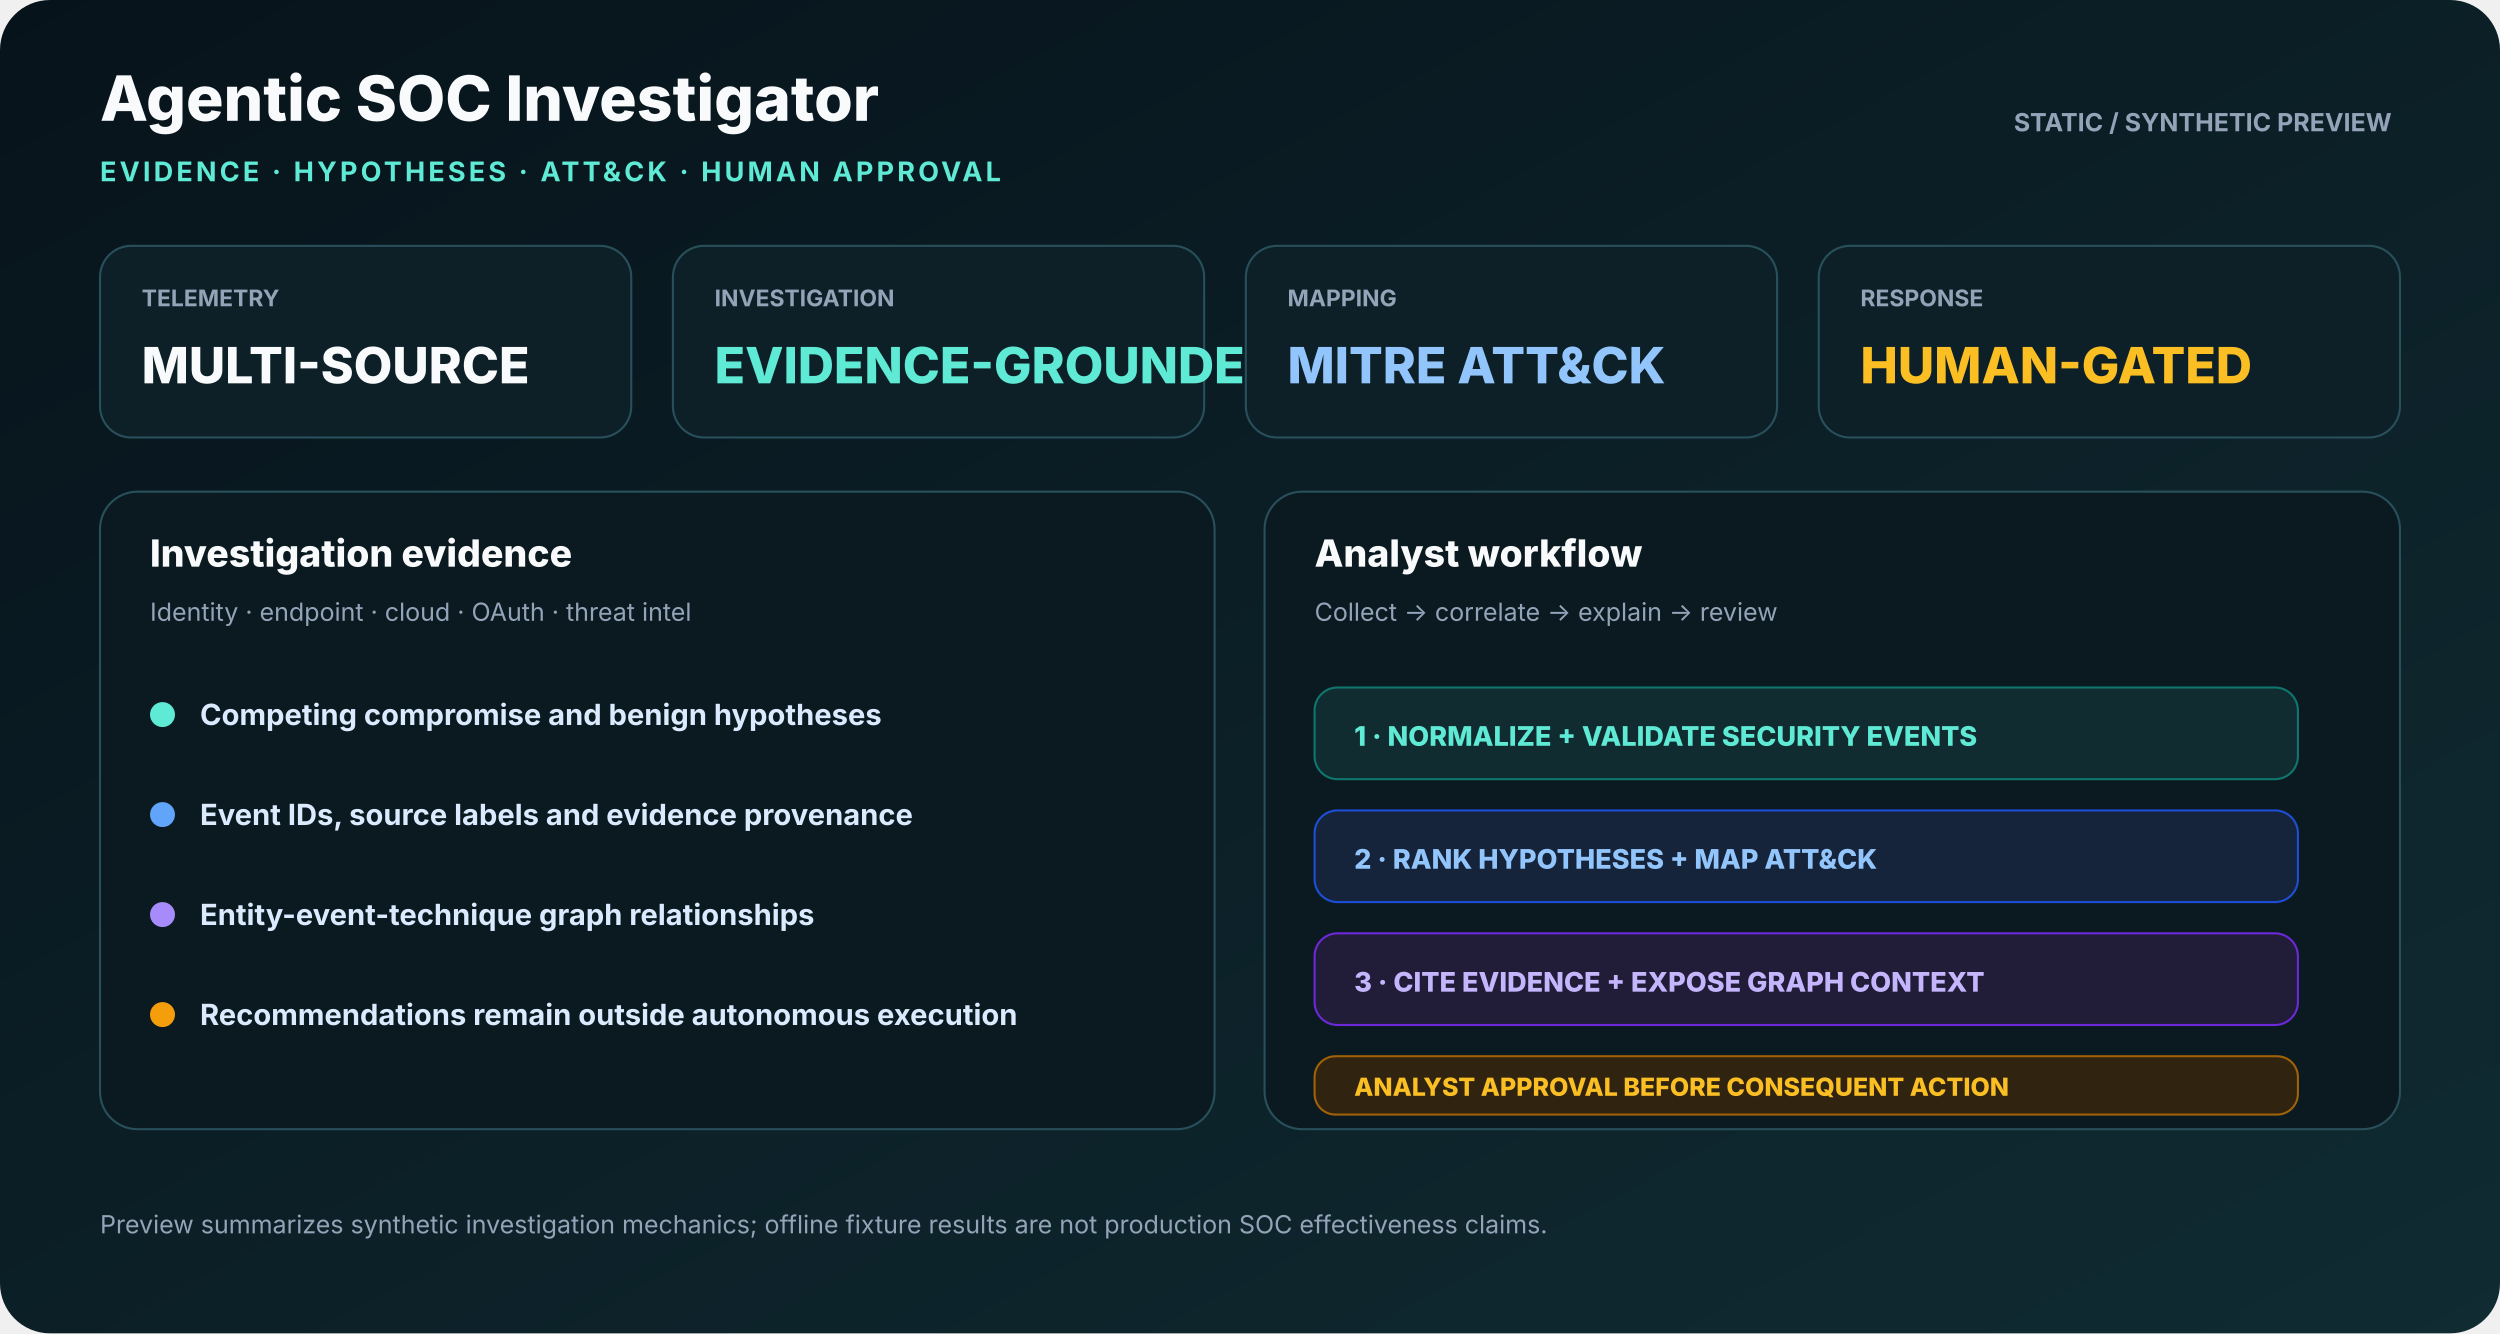
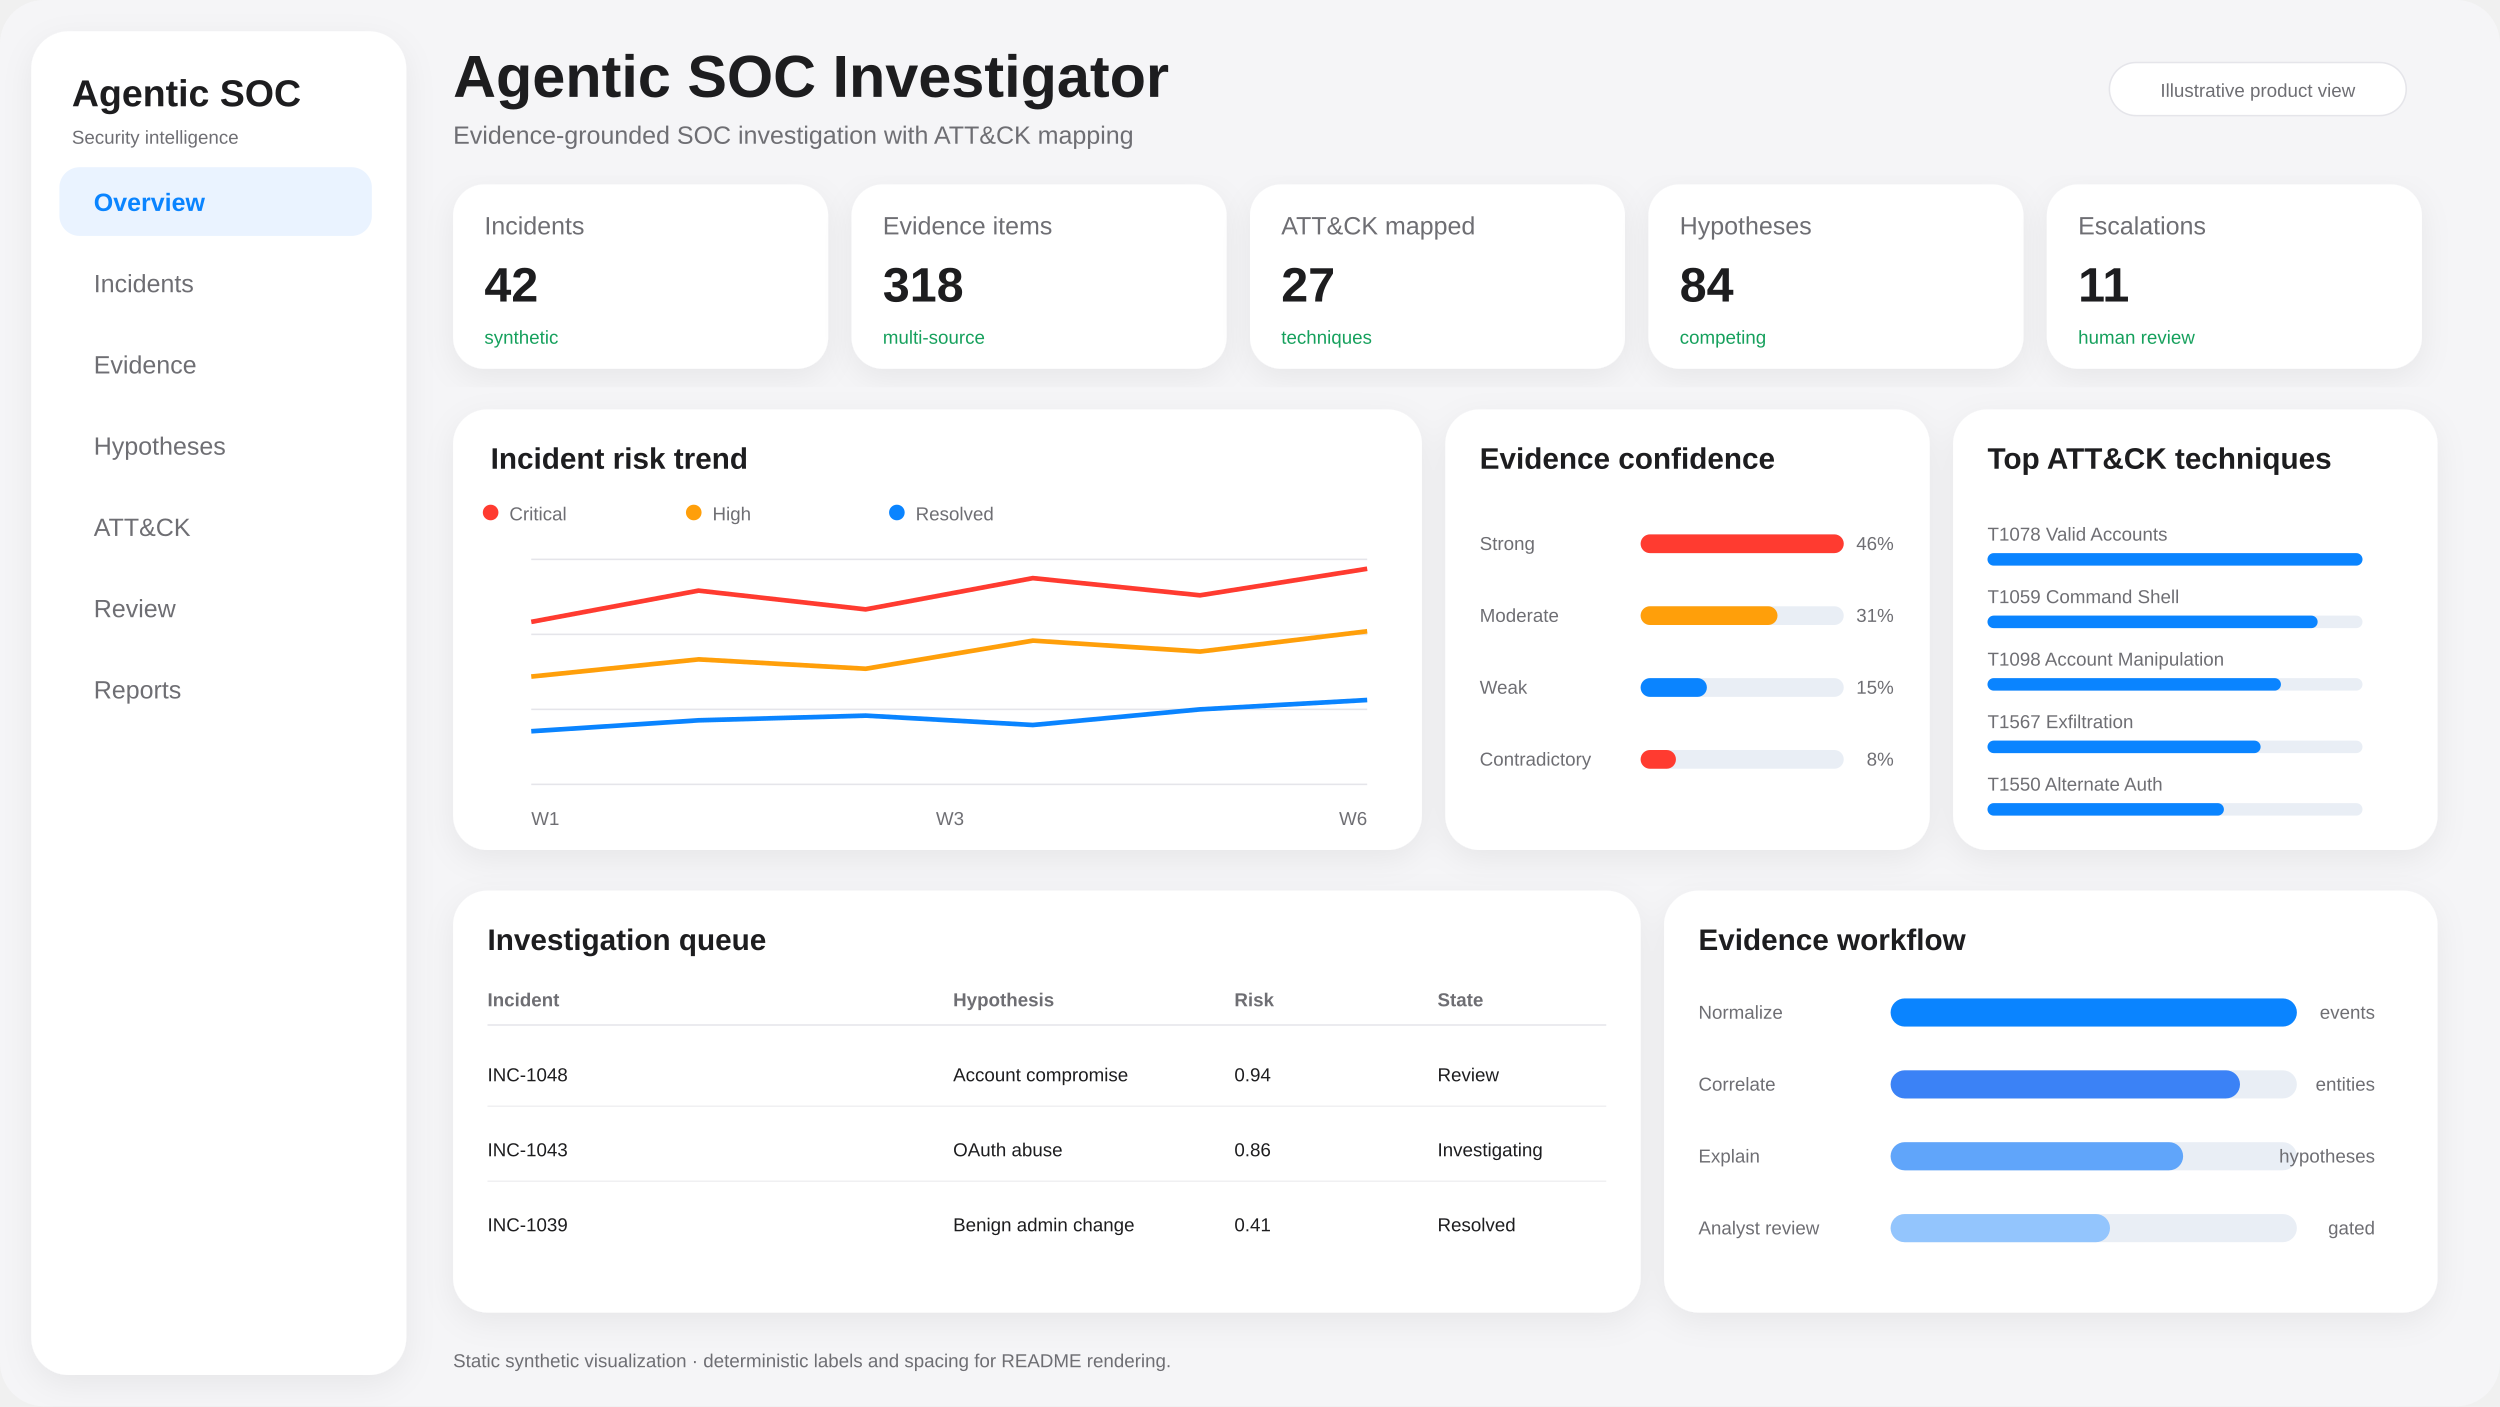
- <svg xmlns="http://www.w3.org/2000/svg" width="1200" height="640" viewBox="0 0 1200 640" role="img" aria-labelledby="title desc">
+ <svg xmlns="http://www.w3.org/2000/svg" width="1600" height="900" viewBox="0 0 1600 900">
  <defs>
-     <linearGradient id="bg" x1="0" y1="0" x2="1" y2="1">
-       <stop stop-color="#07131b" />
-       <stop offset="1" stop-color="#102b32" />
-     </linearGradient>
+     <style>text{font-family:-apple-system,BlinkMacSystemFont,"Segoe UI",Arial,sans-serif;fill:#1d1d1f}.m{fill:#6e6e73}.b{fill:#0a84ff}.g{fill:#15a05c}.r{fill:#ff3b30}.o{fill:#ff9f0a}.card{fill:#fff}.grid{stroke:#e5e5ea}.sm{font-size:12px}.md{font-size:16px}.h{font-weight:700}</style>
+     <filter id="s">
+       <feDropShadow dx="0" dy="6" stdDeviation="10" flood-opacity=".06" />
+     </filter>
  </defs>
-   <rect width="1200" height="640" rx="24" fill="url(#bg)" />
-   <g font-family="Inter,Arial,sans-serif">
-     <text x="48" y="58" font-size="30" font-weight="800" fill="#f8fafc">Agentic SOC Investigator</text>
-     <text x="48" y="87" font-size="13" font-weight="700" letter-spacing="1.5" fill="#5eead4">EVIDENCE · HYPOTHESES · ATT&amp;CK · HUMAN APPROVAL</text>
-     <text x="1148" y="63" text-anchor="end" font-size="12" font-weight="700" fill="#94a3b8">STATIC / SYNTHETIC PREVIEW</text>
-     <rect x="48" y="118" width="255" height="92" rx="15" fill="#0d2027" stroke="#28505b" />
-     <text x="68" y="147" font-size="11" font-weight="700" fill="#94a3b8">TELEMETRY</text>
-     <text x="68" y="184" font-size="24" font-weight="800" fill="#f8fafc">MULTI-SOURCE</text>
-     <rect x="323" y="118" width="255" height="92" rx="15" fill="#0d2027" stroke="#28505b" />
-     <text x="343" y="147" font-size="11" font-weight="700" fill="#94a3b8">INVESTIGATION</text>
-     <text x="343" y="184" font-size="24" font-weight="800" fill="#5eead4">EVIDENCE-GROUNDED</text>
-     <rect x="598" y="118" width="255" height="92" rx="15" fill="#0d2027" stroke="#28505b" />
-     <text x="618" y="147" font-size="11" font-weight="700" fill="#94a3b8">MAPPING</text>
-     <text x="618" y="184" font-size="24" font-weight="800" fill="#93c5fd">MITRE ATT&amp;CK</text>
-     <rect x="873" y="118" width="279" height="92" rx="15" fill="#0d2027" stroke="#28505b" />
-     <text x="893" y="147" font-size="11" font-weight="700" fill="#94a3b8">RESPONSE</text>
-     <text x="893" y="184" font-size="24" font-weight="800" fill="#fbbf24">HUMAN-GATED</text>
-     <rect x="48" y="236" width="535" height="306" rx="18" fill="#0b1a20" stroke="#28505b" />
-     <text x="72" y="272" font-size="18" font-weight="800" fill="#f8fafc">Investigation evidence</text>
-     <text x="72" y="298" font-size="12" fill="#94a3b8">Identity · endpoint · cloud · OAuth · threat intel</text>
-     <circle cx="78" cy="343" r="6" fill="#5eead4" />
-     <text x="96" y="348" font-size="14" font-weight="650" fill="#dbeafe">Competing compromise and benign hypotheses</text>
-     <circle cx="78" cy="391" r="6" fill="#60a5fa" />
-     <text x="96" y="396" font-size="14" font-weight="650" fill="#dbeafe">Event IDs, source labels and evidence provenance</text>
-     <circle cx="78" cy="439" r="6" fill="#a78bfa" />
-     <text x="96" y="444" font-size="14" font-weight="650" fill="#dbeafe">Entity-event-technique graph relationships</text>
-     <circle cx="78" cy="487" r="6" fill="#f59e0b" />
-     <text x="96" y="492" font-size="14" font-weight="650" fill="#dbeafe">Recommendations remain outside autonomous execution</text>
-     <rect x="607" y="236" width="545" height="306" rx="18" fill="#0b1a20" stroke="#28505b" />
-     <text x="631" y="272" font-size="18" font-weight="800" fill="#f8fafc">Analyst workflow</text>
-     <text x="631" y="298" font-size="12" fill="#94a3b8">Collect → correlate → explain → review</text>
-     <rect x="631" y="330" width="472" height="44" rx="11" fill="#102c30" stroke="#0f766e" />
-     <text x="650" y="358" font-size="13" font-weight="800" fill="#5eead4">1 · NORMALIZE + VALIDATE SECURITY EVENTS</text>
-     <rect x="631" y="389" width="472" height="44" rx="11" fill="#15243a" stroke="#1d4ed8" />
-     <text x="650" y="417" font-size="13" font-weight="800" fill="#93c5fd">2 · RANK HYPOTHESES + MAP ATT&amp;CK</text>
-     <rect x="631" y="448" width="472" height="44" rx="11" fill="#211c38" stroke="#6d28d9" />
-     <text x="650" y="476" font-size="13" font-weight="800" fill="#c4b5fd">3 · CITE EVIDENCE + EXPOSE GRAPH CONTEXT</text>
-     <rect x="631" y="507" width="472" height="28" rx="10" fill="#302410" stroke="#a16207" />
-     <text x="650" y="526" font-size="12" font-weight="800" fill="#fbbf24">ANALYST APPROVAL BEFORE CONSEQUENT ACTION</text>
-     <text x="48" y="592" font-size="12" fill="#94a3b8">Preview summarizes synthetic investigation mechanics; offline fixture results are not production SOC effectiveness claims.</text>
+   <rect width="1600" height="900" rx="28" fill="#f5f5f7" />
+   <rect x="20" y="20" width="240" height="860" rx="24" class="card" filter="url(#s)" />
+   <text x="46" y="68" font-size="24" class="h">Agentic SOC</text>
+   <text x="46" y="92" class="m sm">Security intelligence</text>
+   <rect x="38" y="107" width="200" height="44" rx="13" fill="#eaf3ff" />
+   <text x="60" y="135" class="b md h">Overview</text>
+   <text x="60" y="187" class="m md">Incidents</text>
+   <text x="60" y="239" class="m md">Evidence</text>
+   <text x="60" y="291" class="m md">Hypotheses</text>
+   <text x="60" y="343" class="m md">ATT&amp;CK</text>
+   <text x="60" y="395" class="m md">Review</text>
+   <text x="60" y="447" class="m md">Reports</text>
+   <text x="290" y="62" font-size="38" class="h">Agentic SOC Investigator</text>
+   <text x="290" y="92" class="m md">Evidence-grounded SOC investigation with ATT&amp;CK mapping</text>
+   <rect x="1350" y="40" width="190" height="34" rx="17" fill="#fff" stroke="#e5e5ea" />
+   <text x="1445" y="62" text-anchor="middle" class="m sm">Illustrative product view</text>
+   <g filter="url(#s)">
+     <rect x="290" y="118" width="240" height="118" rx="20" class="card" />
  </g>
+   <text x="310" y="150" class="m md">Incidents</text>
+   <text x="310" y="193" font-size="31" class="h">42</text>
+   <text x="310" y="220" class="g sm">synthetic</text>
+   <g filter="url(#s)">
+     <rect x="545" y="118" width="240" height="118" rx="20" class="card" />
+   </g>
+   <text x="565" y="150" class="m md">Evidence items</text>
+   <text x="565" y="193" font-size="31" class="h">318</text>
+   <text x="565" y="220" class="g sm">multi-source</text>
+   <g filter="url(#s)">
+     <rect x="800" y="118" width="240" height="118" rx="20" class="card" />
+   </g>
+   <text x="820" y="150" class="m md">ATT&amp;CK mapped</text>
+   <text x="820" y="193" font-size="31" class="h">27</text>
+   <text x="820" y="220" class="g sm">techniques</text>
+   <g filter="url(#s)">
+     <rect x="1055" y="118" width="240" height="118" rx="20" class="card" />
+   </g>
+   <text x="1075" y="150" class="m md">Hypotheses</text>
+   <text x="1075" y="193" font-size="31" class="h">84</text>
+   <text x="1075" y="220" class="g sm">competing</text>
+   <g filter="url(#s)">
+     <rect x="1310" y="118" width="240" height="118" rx="20" class="card" />
+   </g>
+   <text x="1330" y="150" class="m md">Escalations</text>
+   <text x="1330" y="193" font-size="31" class="h">11</text>
+   <text x="1330" y="220" class="g sm">human review</text>
+   <g filter="url(#s)">
+     <rect x="290" y="262" width="620" height="282" rx="22" class="card" />
+     <rect x="925" y="262" width="310" height="282" rx="22" class="card" />
+     <rect x="1250" y="262" width="310" height="282" rx="22" class="card" />
+   </g>
+   <text x="314" y="300" font-size="19" class="h">Incident risk trend</text>
+   <circle cx="314" cy="328" r="5" fill="#ff3b30" />
+   <text x="326" y="333" class="m sm">Critical</text>
+   <circle cx="444" cy="328" r="5" fill="#ff9f0a" />
+   <text x="456" y="333" class="m sm">High</text>
+   <circle cx="574" cy="328" r="5" fill="#0a84ff" />
+   <text x="586" y="333" class="m sm">Resolved</text>
+   <line x1="340" y1="358" x2="875" y2="358" class="grid" />
+   <line x1="340" y1="406" x2="875" y2="406" class="grid" />
+   <line x1="340" y1="454" x2="875" y2="454" class="grid" />
+   <line x1="340" y1="502" x2="875" y2="502" class="grid" />
+   <polyline points="340,398 447,378 554,390 661,370 768,381 875,364" fill="none" stroke="#ff3b30" stroke-width="3" />
+   <polyline points="340,433 447,422 554,428 661,410 768,417 875,404" fill="none" stroke="#ff9f0a" stroke-width="3" />
+   <polyline points="340,468 447,461 554,458 661,464 768,454 875,448" fill="none" stroke="#0a84ff" stroke-width="3" />
+   <text x="340" y="528" class="m sm">W1</text>
+   <text x="608" y="528" text-anchor="middle" class="m sm">W3</text>
+   <text x="875" y="528" text-anchor="end" class="m sm">W6</text>
+   <text x="947" y="300" font-size="19" class="h">Evidence confidence</text>
+   <text x="947" y="352" class="m sm">Strong</text>
+   <rect x="1050" y="342" width="130" height="12" rx="6" fill="#e9eef5" />
+   <rect x="1050" y="342" width="130" height="12" rx="6" fill="#ff3b30" />
+   <text x="1212" y="352" text-anchor="end" class="m sm">46%</text>
+   <text x="947" y="398" class="m sm">Moderate</text>
+   <rect x="1050" y="388" width="130" height="12" rx="6" fill="#e9eef5" />
+   <rect x="1050" y="388" width="87.6" height="12" rx="6" fill="#ff9f0a" />
+   <text x="1212" y="398" text-anchor="end" class="m sm">31%</text>
+   <text x="947" y="444" class="m sm">Weak</text>
+   <rect x="1050" y="434" width="130" height="12" rx="6" fill="#e9eef5" />
+   <rect x="1050" y="434" width="42.4" height="12" rx="6" fill="#0a84ff" />
+   <text x="1212" y="444" text-anchor="end" class="m sm">15%</text>
+   <text x="947" y="490" class="m sm">Contradictory</text>
+   <rect x="1050" y="480" width="130" height="12" rx="6" fill="#e9eef5" />
+   <rect x="1050" y="480" width="22.6" height="12" rx="6" fill="#ff3b30" />
+   <text x="1212" y="490" text-anchor="end" class="m sm">8%</text>
+   <text x="1272" y="300" font-size="19" class="h">Top ATT&amp;CK techniques</text>
+   <text x="1272" y="346" class="m sm">T1078 Valid Accounts</text>
+   <rect x="1272" y="354" width="240" height="8" rx="4" fill="#e9eef5" />
+   <rect x="1272" y="354" width="240" height="8" rx="4" fill="#0a84ff" />
+   <text x="1272" y="386" class="m sm">T1059 Command Shell</text>
+   <rect x="1272" y="394" width="240" height="8" rx="4" fill="#e9eef5" />
+   <rect x="1272" y="394" width="211.3" height="8" rx="4" fill="#0a84ff" />
+   <text x="1272" y="426" class="m sm">T1098 Account Manipulation</text>
+   <rect x="1272" y="434" width="240" height="8" rx="4" fill="#e9eef5" />
+   <rect x="1272" y="434" width="187.8" height="8" rx="4" fill="#0a84ff" />
+   <text x="1272" y="466" class="m sm">T1567 Exfiltration</text>
+   <rect x="1272" y="474" width="240" height="8" rx="4" fill="#e9eef5" />
+   <rect x="1272" y="474" width="174.8" height="8" rx="4" fill="#0a84ff" />
+   <text x="1272" y="506" class="m sm">T1550 Alternate Auth</text>
+   <rect x="1272" y="514" width="240" height="8" rx="4" fill="#e9eef5" />
+   <rect x="1272" y="514" width="151.3" height="8" rx="4" fill="#0a84ff" />
+   <g filter="url(#s)">
+     <rect x="290" y="570" width="760" height="270" rx="22" class="card" />
+     <rect x="1065" y="570" width="495" height="270" rx="22" class="card" />
+   </g>
+   <text x="312" y="608" font-size="19" class="h">Investigation queue</text>
+   <text x="312" y="644" class="m sm h">Incident</text>
+   <text x="610" y="644" class="m sm h">Hypothesis</text>
+   <text x="790" y="644" class="m sm h">Risk</text>
+   <text x="920" y="644" class="m sm h">State</text>
+   <line x1="312" y1="656" x2="1028" y2="656" class="grid" />
+   <text x="312" y="692" class="sm">INC-1048</text>
+   <text x="610" y="692" class="sm">Account compromise</text>
+   <text x="790" y="692" class="sm">0.94</text>
+   <text x="920" y="692" class="sm">Review</text>
+   <line x1="312" y1="708" x2="1028" y2="708" stroke="#f0f0f2" />
+   <text x="312" y="740" class="sm">INC-1043</text>
+   <text x="610" y="740" class="sm">OAuth abuse</text>
+   <text x="790" y="740" class="sm">0.86</text>
+   <text x="920" y="740" class="sm">Investigating</text>
+   <line x1="312" y1="756" x2="1028" y2="756" stroke="#f0f0f2" />
+   <text x="312" y="788" class="sm">INC-1039</text>
+   <text x="610" y="788" class="sm">Benign admin change</text>
+   <text x="790" y="788" class="sm">0.41</text>
+   <text x="920" y="788" class="sm">Resolved</text>
+   <text x="1087" y="608" font-size="19" class="h">Evidence workflow</text>
+   <text x="1087" y="652" class="m sm">Normalize</text>
+   <rect x="1210" y="639" width="260" height="18" rx="9" fill="#e9eef5" />
+   <rect x="1210" y="639" width="260" height="18" rx="9" fill="#0a84ff" />
+   <text x="1520" y="652" text-anchor="end" class="m sm">events</text>
+   <text x="1087" y="698" class="m sm">Correlate</text>
+   <rect x="1210" y="685" width="260" height="18" rx="9" fill="#e9eef5" />
+   <rect x="1210" y="685" width="223.6" height="18" rx="9" fill="#3b82f6" />
+   <text x="1520" y="698" text-anchor="end" class="m sm">entities</text>
+   <text x="1087" y="744" class="m sm">Explain</text>
+   <rect x="1210" y="731" width="260" height="18" rx="9" fill="#e9eef5" />
+   <rect x="1210" y="731" width="187.2" height="18" rx="9" fill="#60a5fa" />
+   <text x="1520" y="744" text-anchor="end" class="m sm">hypotheses</text>
+   <text x="1087" y="790" class="m sm">Analyst review</text>
+   <rect x="1210" y="777" width="260" height="18" rx="9" fill="#e9eef5" />
+   <rect x="1210" y="777" width="140.4" height="18" rx="9" fill="#93c5fd" />
+   <text x="1520" y="790" text-anchor="end" class="m sm">gated</text>
+   <text x="290" y="875" class="m sm">Static synthetic visualization · deterministic labels and spacing for README rendering.</text>
</svg>
